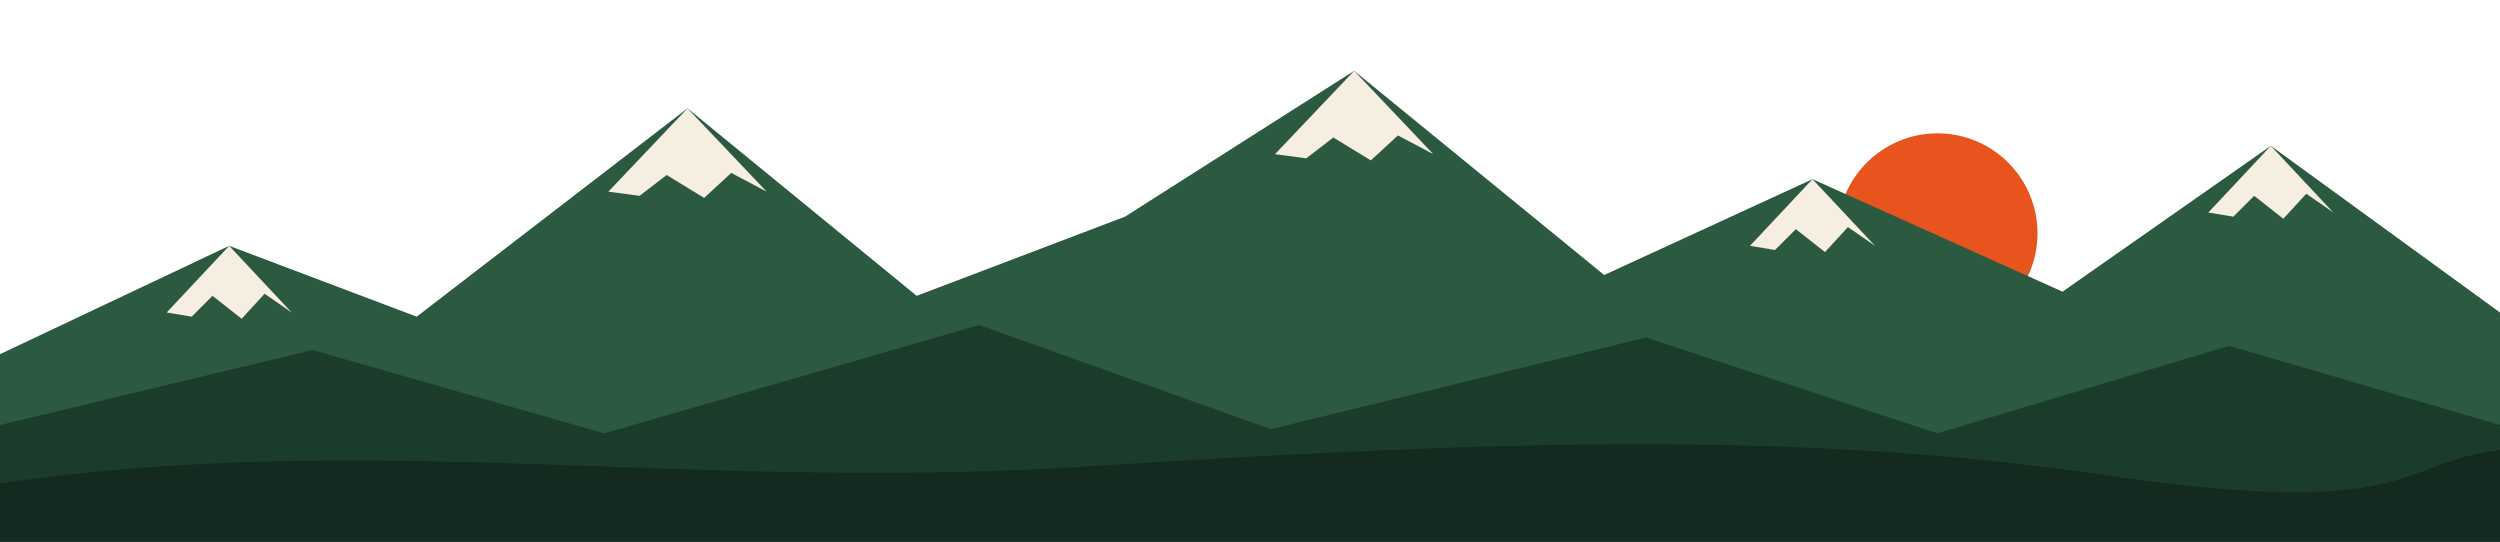
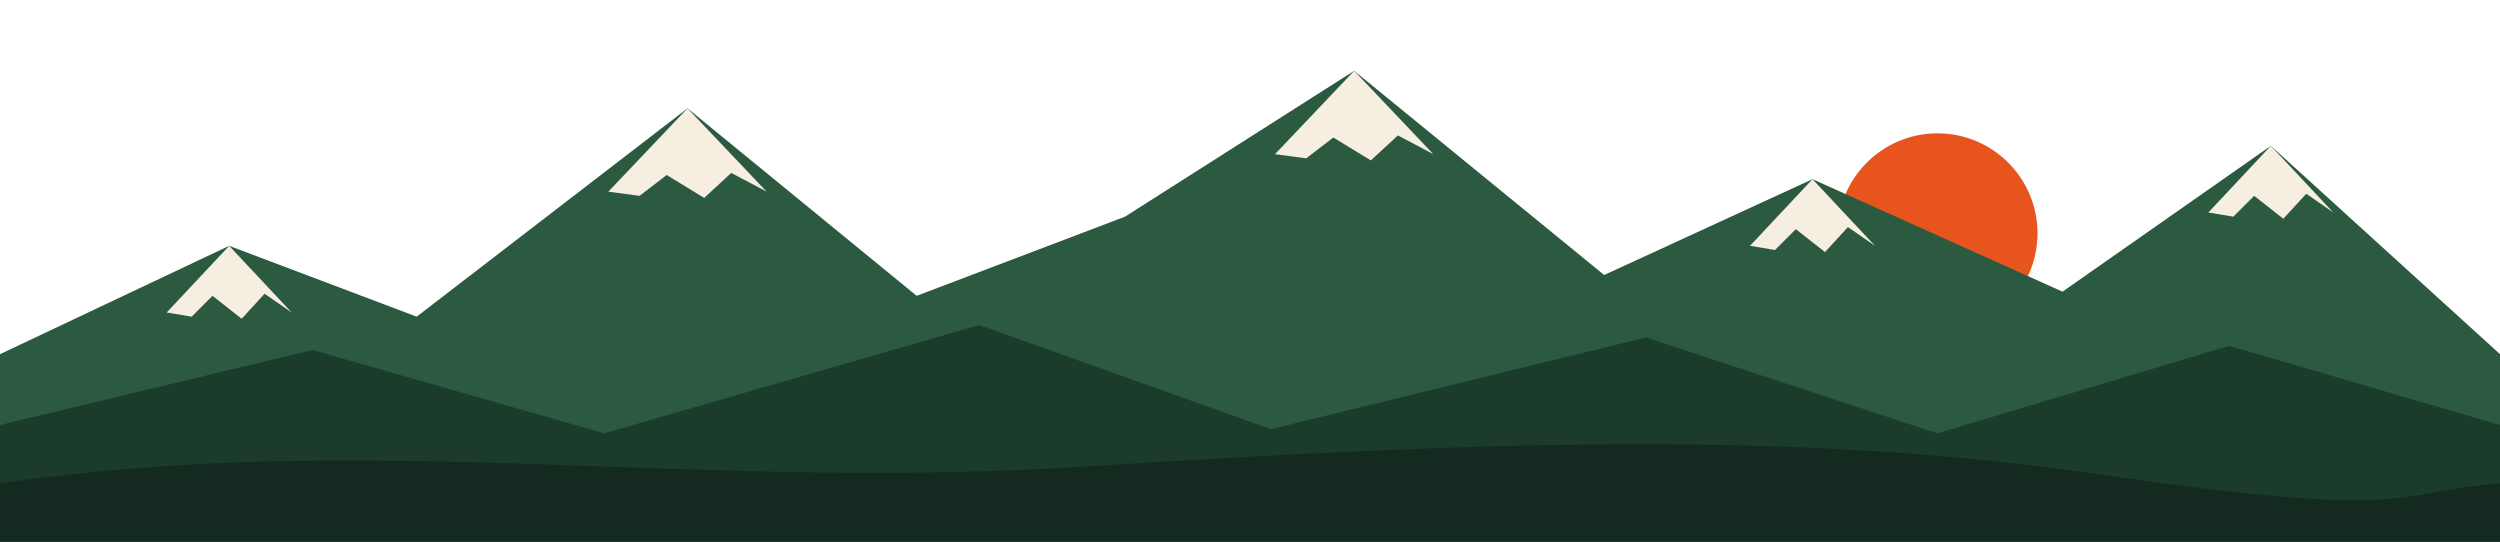
<svg xmlns="http://www.w3.org/2000/svg" viewBox="0 0 1200 260" preserveAspectRatio="xMidYMax slice" role="img" aria-label="Mountains">
  <circle cx="930" cy="112" r="48" fill="#E8541E" />
-   <path d="M0 260L0 170L110 118L200 152L330 52L440 142L540 104L650 34L770 132L870 86L990 140L1090 70L1200 150L1200 260Z" fill="#2C5A41" />
+   <path d="M0 260L0 170L110 118L200 152L330 52L440 142L540 104L650 34L770 132L870 86L990 140L1090 70L1200 170L1200 260Z" fill="#2C5A41" />
  <path d="M330 52L368 92L351 83L338 95L320 84L307 94L292 92Z" fill="#F5EEE1" />
  <path d="M650 34L688 74L671 65L658 77L640 66L627 76L612 74Z" fill="#F5EEE1" />
  <path d="M1090 70L1120 102L1107 93L1096 105L1082 94L1072 104L1060 102Z" fill="#F5EEE1" />
  <path d="M870 86L900 118L887 109L876 121L862 110L852 120L840 118Z" fill="#F5EEE1" />
  <path d="M110 118L140 150L127 141L116 153L102 142L92 152L80 150Z" fill="#F5EEE1" />
  <path d="M0 260L0 204L150 168L290 208L470 156L610 206L790 162L930 208L1070 166L1200 204L1200 260Z" fill="#1B3B2B" />
-   <path d="M0 260V232C180 206 330 236 520 224S860 206 1010 228S1150 222 1200 216V260Z" fill="#14291F" />
+   <path d="M0 260V232C180 206 330 236 520 224S860 206 1010 228S1150 236 1200 232V260Z" fill="#14291F" />
</svg>
